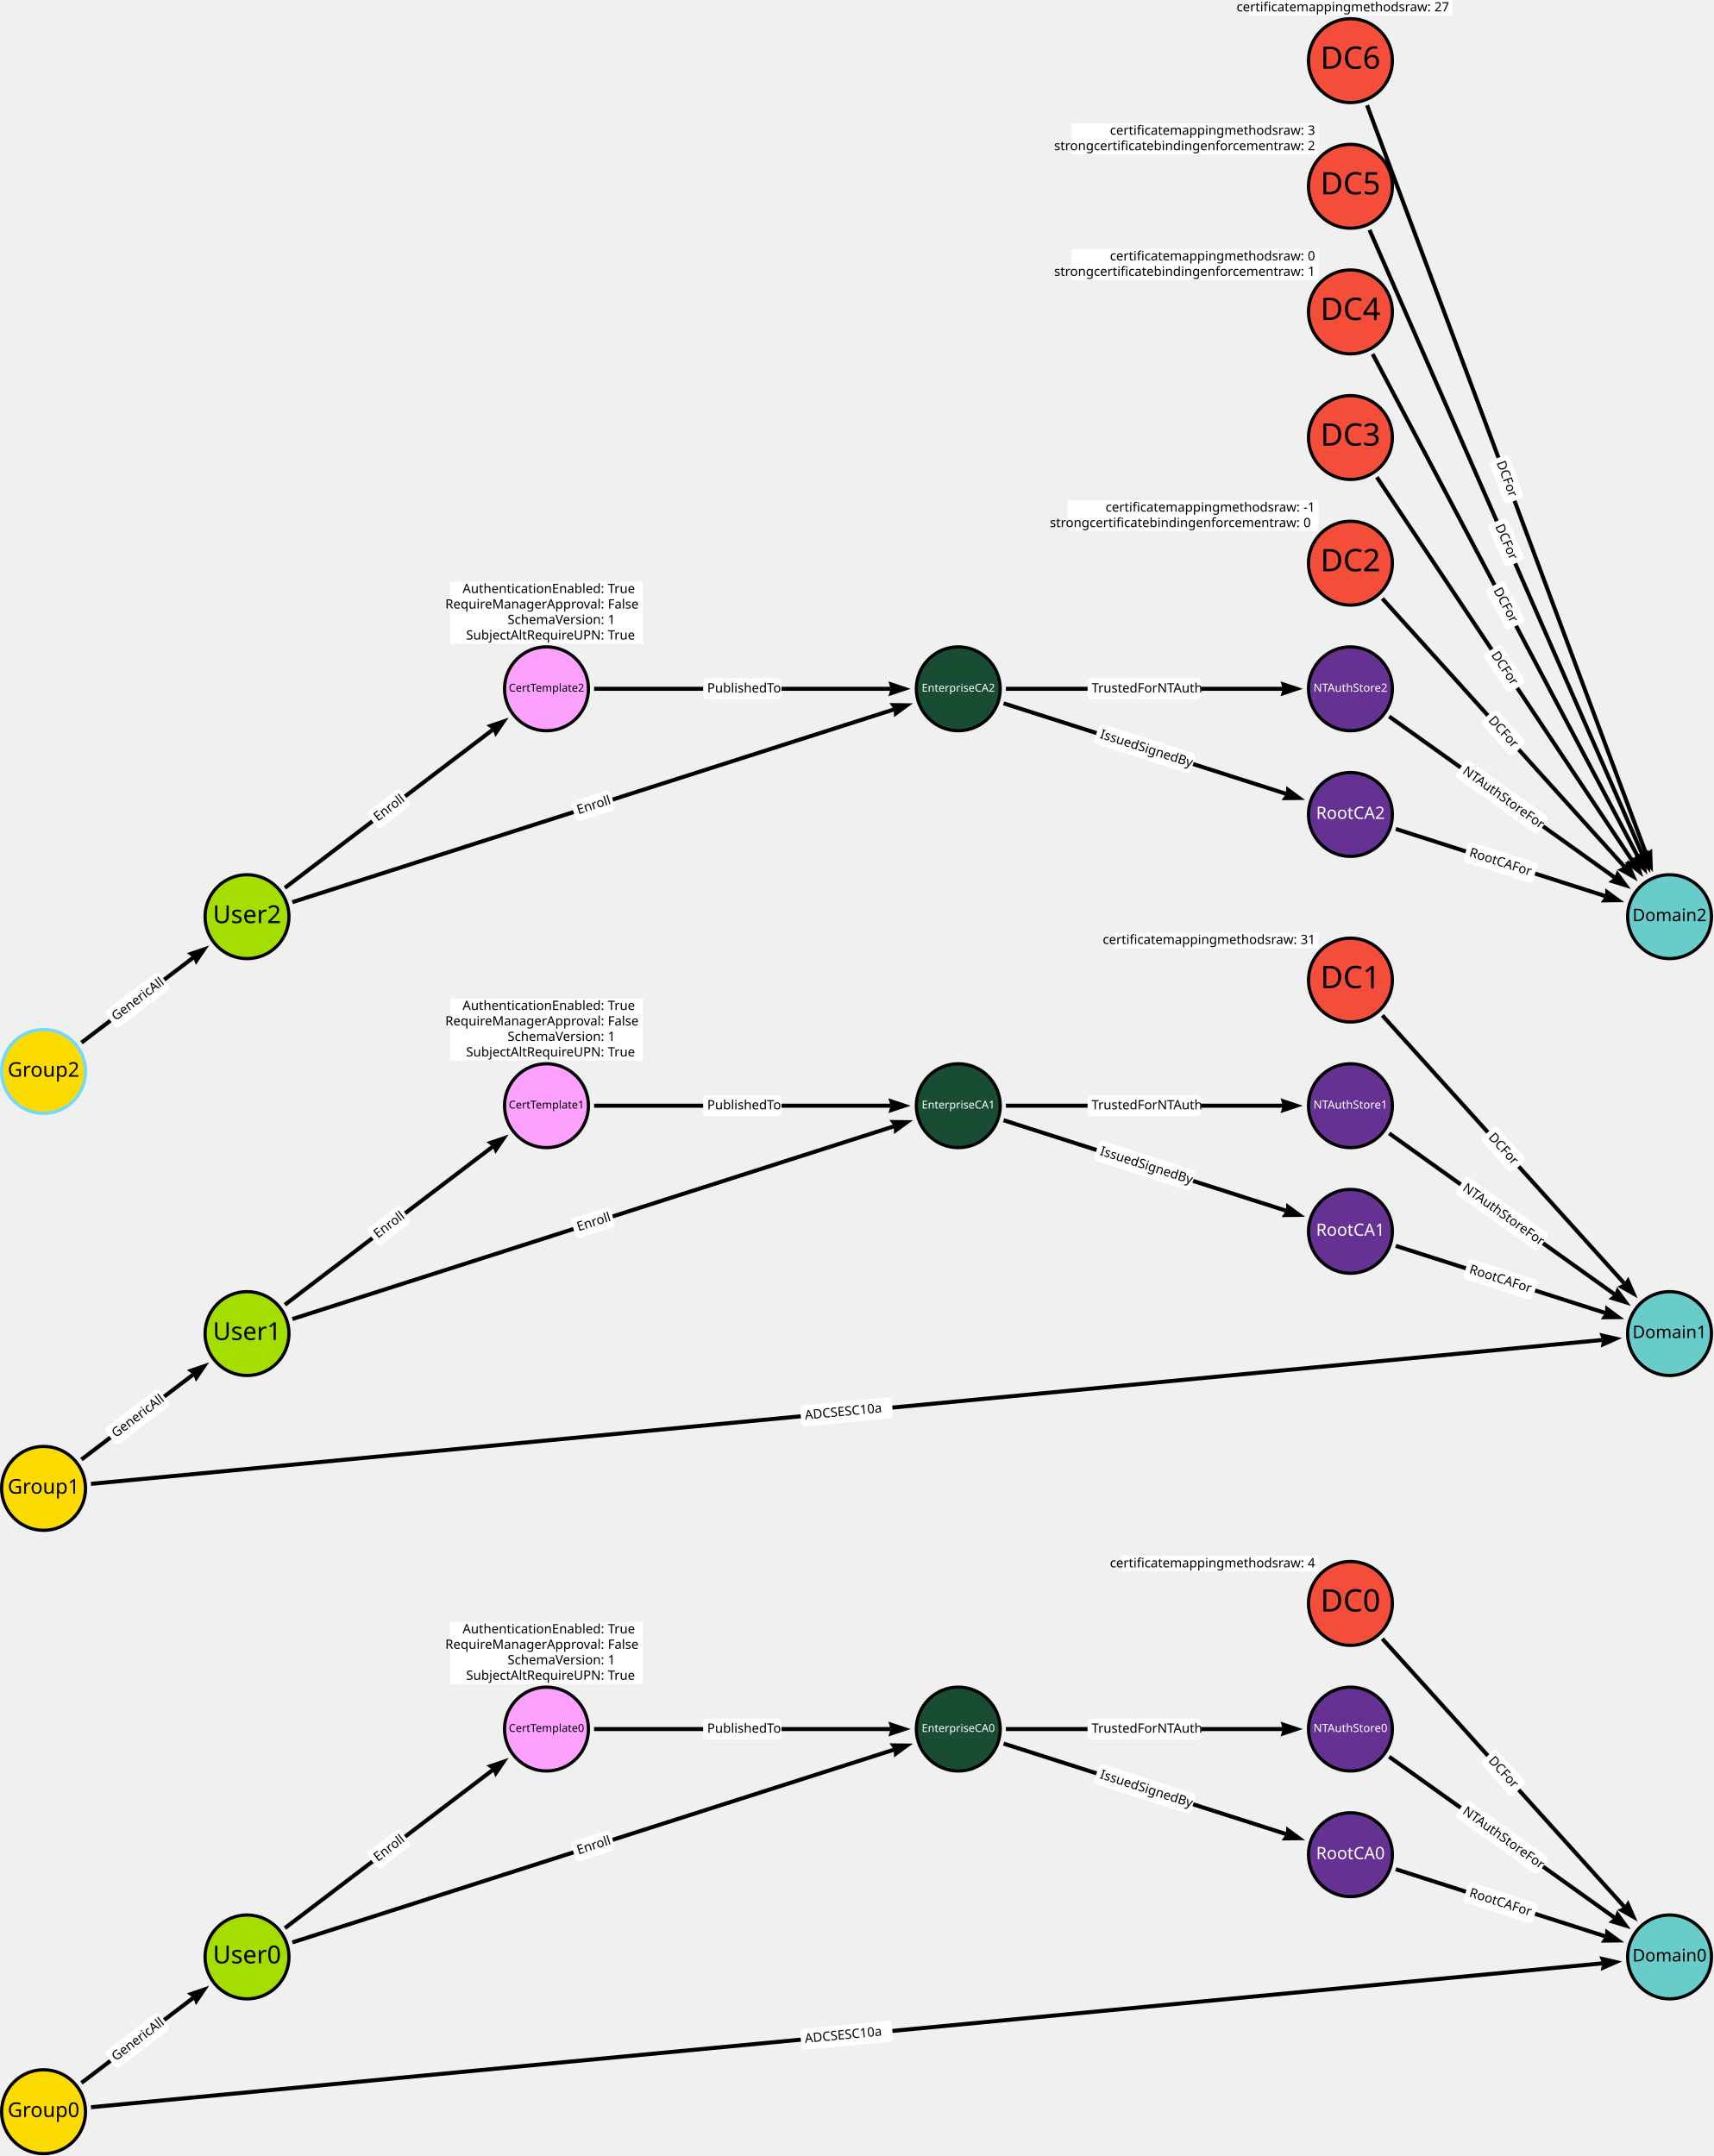
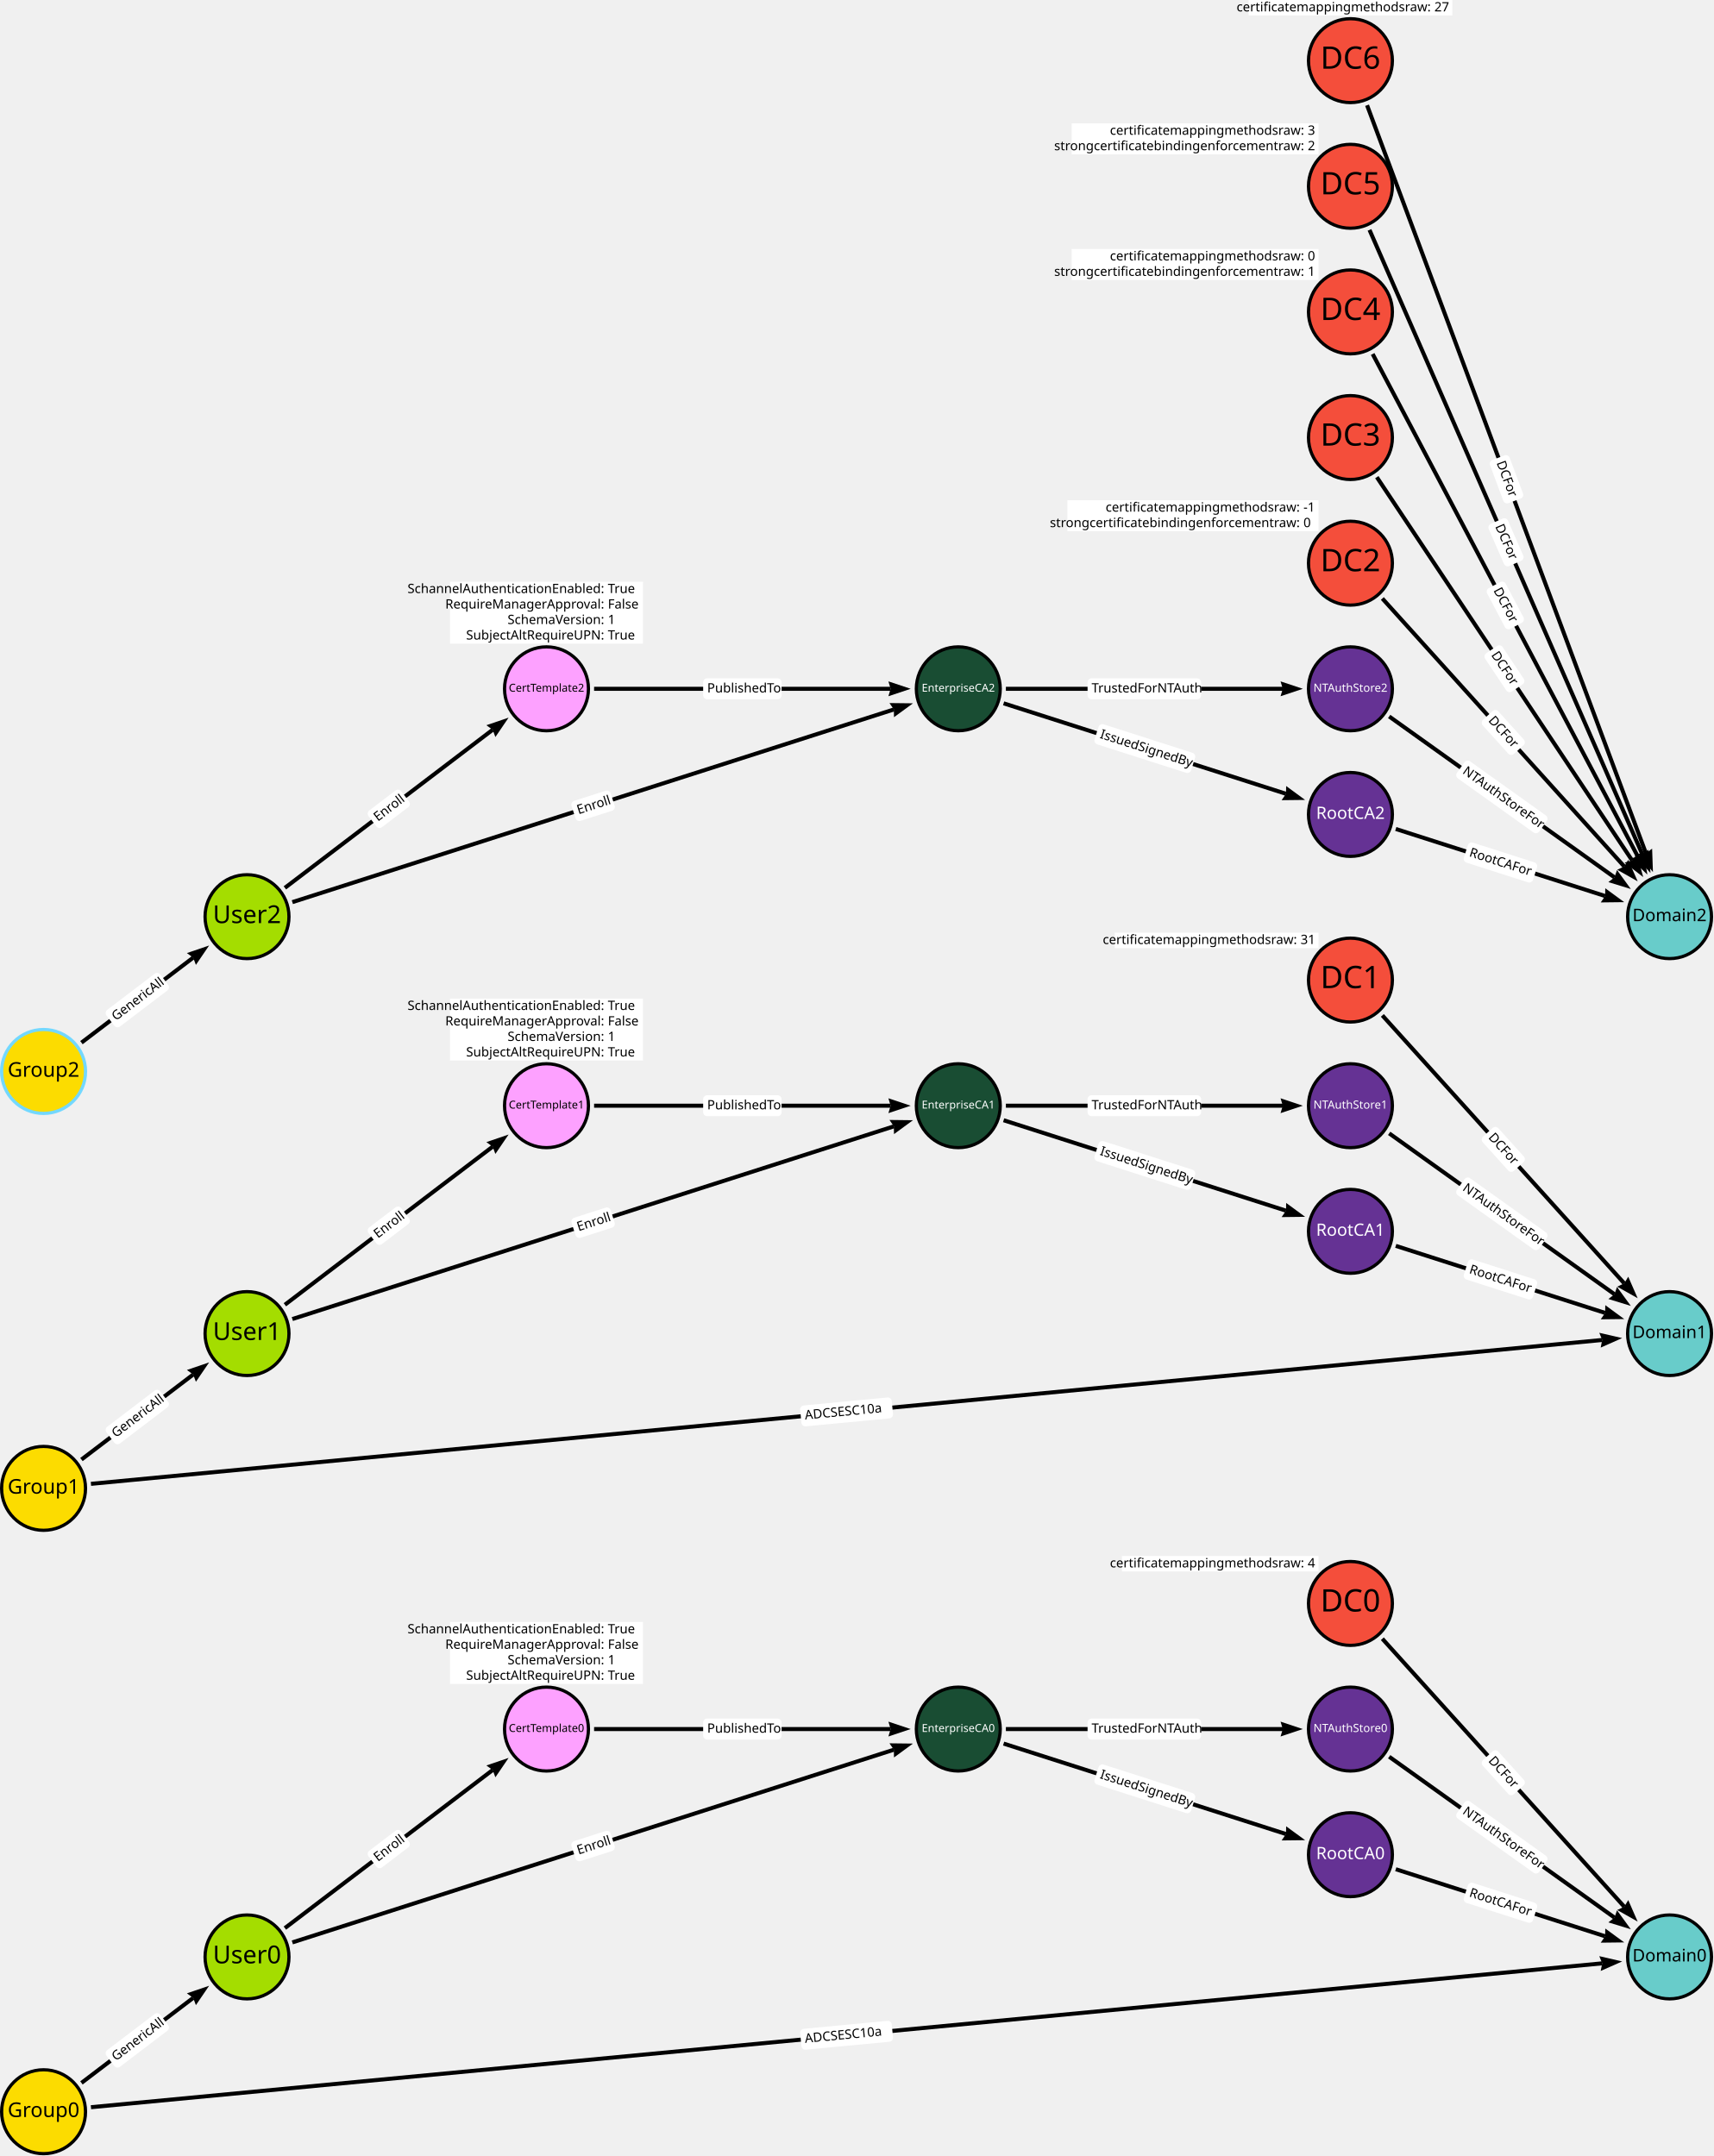
<svg xmlns="http://www.w3.org/2000/svg" width="2124" height="2673" viewBox="0 0 2124 2673">
  <defs>
    <style type="text/css" />
  </defs>
  <g transform="translate(1065.076 776.5147) scale(1)">
    <g class="relationship">
      <g transform="translate(608.7977 1522.927) rotate(17.76733)" stroke-width="5" stroke="#000000">
        <path d="M 59 0 L 331.5 0" />
        <polygon points="-24.862,0 -27.625,9.208 0,0 -27.625,-9.208" fill="#000000" transform="translate(356.362 0) rotate(0)" stroke="none" />
      </g>
      <g transform="translate(794.7349 1582.507) rotate(17.76733) translate(0 -13)">
        <g transform="translate(0 0)">
          <g transform="translate(-45.01172 0)" fill="#ffffff" stroke="#000000" stroke-width="0">
            <rect x="0" y="0" width="90.023" height="26" rx="5" ry="5" stroke="none" />
            <text xml:space="preserve" x="5" y="17.5" stroke="none" text-anchor="left" font-family="sans-serif" font-size="16" font-weight="normal" fill="#000000">RootCAFor</text>
          </g>
        </g>
      </g>
    </g>
    <g class="relationship">
      <g transform="translate(608.7977 1367.17) rotate(35.53466)" stroke-width="5" stroke="#000000">
        <path d="M 59 0 L 402.213 0" />
        <polygon points="-24.862,0 -27.625,9.208 0,0 -27.625,-9.208" fill="#000000" transform="translate(427.0754 0) rotate(0)" stroke="none" />
      </g>
      <g transform="translate(796.4571 1501.198) rotate(35.53466) translate(0 -13)">
        <g transform="translate(0 0)">
          <g transform="translate(-62.64844 0)" fill="#ffffff" stroke="#000000" stroke-width="0">
            <rect x="0" y="0" width="125.297" height="26" rx="5" ry="5" stroke="none" />
            <text xml:space="preserve" x="5" y="17.5" stroke="none" text-anchor="left" font-family="sans-serif" font-size="16" font-weight="normal" fill="#000000">NTAuthStoreFor</text>
          </g>
        </g>
      </g>
    </g>
    <g class="relationship">
      <g transform="translate(608.7977 1211.414) rotate(47.93228)" stroke-width="5" stroke="#000000">
        <path d="M 59 0 L 506.505 0" />
        <polygon points="-24.862,0 -27.625,9.208 0,0 -27.625,-9.208" fill="#000000" transform="translate(531.3667 0) rotate(0)" stroke="none" />
      </g>
      <g transform="translate(798.2442 1421.317) rotate(47.93228) translate(0 -13)">
        <g transform="translate(0 0)">
          <g transform="translate(-28.55469 0)" fill="#ffffff" stroke="#000000" stroke-width="0">
            <rect x="0" y="0" width="57.109" height="26" rx="5" ry="5" stroke="none" />
            <text xml:space="preserve" x="5" y="17.5" stroke="none" text-anchor="left" font-family="sans-serif" font-size="16" font-weight="normal" fill="#000000">DCFor</text>
          </g>
        </g>
      </g>
    </g>
    <g class="relationship">
      <g transform="translate(-387.6982 1367.17) rotate(0)" stroke-width="5" stroke="#000000">
        <path d="M 59 0 L 426.558 0" />
        <polygon points="-24.862,0 -27.625,9.208 0,0 -27.625,-9.208" fill="#000000" transform="translate(451.4206 0) rotate(0)" stroke="none" />
      </g>
      <g transform="translate(-144.919 1367.17) rotate(0) translate(0 -13)">
        <g transform="translate(0 0)">
          <g transform="translate(-48.58594 0)" fill="#ffffff" stroke="#000000" stroke-width="0">
            <rect x="0" y="0" width="97.172" height="26" rx="5" ry="5" stroke="none" />
            <text xml:space="preserve" x="5" y="17.5" stroke="none" text-anchor="left" font-family="sans-serif" font-size="16" font-weight="normal" fill="#000000">PublishedTo</text>
          </g>
        </g>
      </g>
    </g>
    <g class="relationship">
      <g transform="translate(122.7224 1367.17) rotate(17.76733)" stroke-width="5" stroke="#000000">
        <path d="M 59 0 L 426.558 0" />
        <polygon points="-24.862,0 -27.625,9.208 0,0 -27.625,-9.208" fill="#000000" transform="translate(451.4206 0) rotate(0)" stroke="none" />
      </g>
      <g transform="translate(353.9219 1441.255) rotate(17.76733) translate(0 -13)">
        <g transform="translate(0 0)">
          <g transform="translate(-62.81641 0)" fill="#ffffff" stroke="#000000" stroke-width="0">
            <rect x="0" y="0" width="125.633" height="26" rx="5" ry="5" stroke="none" />
            <text xml:space="preserve" x="5" y="17.5" stroke="none" text-anchor="left" font-family="sans-serif" font-size="16" font-weight="normal" fill="#000000">IssuedSignedBy</text>
          </g>
        </g>
      </g>
    </g>
    <g class="relationship">
      <g transform="translate(122.7224 1367.17) rotate(0)" stroke-width="5" stroke="#000000">
        <path d="M 59 0 L 402.213 0" />
        <polygon points="-24.862,0 -27.625,9.208 0,0 -27.625,-9.208" fill="#000000" transform="translate(427.0754 0) rotate(0)" stroke="none" />
      </g>
      <g transform="translate(353.329 1367.17) rotate(0) translate(0 -13)">
        <g transform="translate(0 0)">
          <g transform="translate(-70.35156 0)" fill="#ffffff" stroke="#000000" stroke-width="0">
            <rect x="0" y="0" width="140.703" height="26" rx="5" ry="5" stroke="none" />
            <text xml:space="preserve" x="5" y="17.5" stroke="none" text-anchor="left" font-family="sans-serif" font-size="16" font-weight="normal" fill="#000000">TrustedForNTAuth</text>
          </g>
        </g>
      </g>
    </g>
    <g class="relationship">
      <g transform="translate(-758.9037 1649.675) rotate(-17.76733)" stroke-width="5" stroke="#000000">
        <path d="M 59 0 L 841.92 0" />
        <polygon points="-24.862,0 -27.625,9.208 0,0 -27.625,-9.208" fill="#000000" transform="translate(866.7826 0) rotate(0)" stroke="none" />
      </g>
      <g transform="translate(-329.9288 1512.216) rotate(-17.76733) translate(0 -13)">
        <g transform="translate(0 0)">
          <g transform="translate(-25.45312 0)" fill="#ffffff" stroke="#000000" stroke-width="0">
            <rect x="0" y="0" width="50.906" height="26" rx="5" ry="5" stroke="none" />
            <text xml:space="preserve" x="5" y="17.5" stroke="none" text-anchor="left" font-family="sans-serif" font-size="16" font-weight="normal" fill="#000000">Enroll</text>
          </g>
        </g>
      </g>
    </g>
    <g class="relationship">
      <g transform="translate(-758.9037 1649.675) rotate(-37.27283)" stroke-width="5" stroke="#000000">
        <path d="M 59 0 L 382.617 0" />
        <polygon points="-24.862,0 -27.625,9.208 0,0 -27.625,-9.208" fill="#000000" transform="translate(407.4787 0) rotate(0)" stroke="none" />
      </g>
      <g transform="translate(-583.1931 1515.951) rotate(-37.27283) translate(0 -13)">
        <g transform="translate(0 0)">
          <g transform="translate(-25.45312 0)" fill="#ffffff" stroke="#000000" stroke-width="0">
            <rect x="0" y="0" width="50.906" height="26" rx="5" ry="5" stroke="none" />
            <text xml:space="preserve" x="5" y="17.5" stroke="none" text-anchor="left" font-family="sans-serif" font-size="16" font-weight="normal" fill="#000000">Enroll</text>
          </g>
        </g>
      </g>
    </g>
    <g class="relationship">
      <g transform="translate(608.7977 750.0905) rotate(17.76733)" stroke-width="5" stroke="#000000">
        <path d="M 59 0 L 331.5 0" />
        <polygon points="-24.862,0 -27.625,9.208 0,0 -27.625,-9.208" fill="#000000" transform="translate(356.362 0) rotate(0)" stroke="none" />
      </g>
      <g transform="translate(794.7349 809.6715) rotate(17.76733) translate(0 -13)">
        <g transform="translate(0 0)">
          <g transform="translate(-45.01172 0)" fill="#ffffff" stroke="#000000" stroke-width="0">
            <rect x="0" y="0" width="90.023" height="26" rx="5" ry="5" stroke="none" />
            <text xml:space="preserve" x="5" y="17.5" stroke="none" text-anchor="left" font-family="sans-serif" font-size="16" font-weight="normal" fill="#000000">RootCAFor</text>
          </g>
        </g>
      </g>
    </g>
    <g class="relationship">
      <g transform="translate(608.7977 594.3345) rotate(35.53466)" stroke-width="5" stroke="#000000">
        <path d="M 59 0 L 402.213 0" />
        <polygon points="-24.862,0 -27.625,9.208 0,0 -27.625,-9.208" fill="#000000" transform="translate(427.0754 0) rotate(0)" stroke="none" />
      </g>
      <g transform="translate(796.4571 728.3619) rotate(35.53466) translate(0 -13)">
        <g transform="translate(0 0)">
          <g transform="translate(-62.64844 0)" fill="#ffffff" stroke="#000000" stroke-width="0">
            <rect x="0" y="0" width="125.297" height="26" rx="5" ry="5" stroke="none" />
            <text xml:space="preserve" x="5" y="17.5" stroke="none" text-anchor="left" font-family="sans-serif" font-size="16" font-weight="normal" fill="#000000">NTAuthStoreFor</text>
          </g>
        </g>
      </g>
    </g>
    <g class="relationship">
      <g transform="translate(608.7977 438.5784) rotate(47.93228)" stroke-width="5" stroke="#000000">
        <path d="M 59 0 L 506.505 0" />
        <polygon points="-24.862,0 -27.625,9.208 0,0 -27.625,-9.208" fill="#000000" transform="translate(531.3667 0) rotate(0)" stroke="none" />
      </g>
      <g transform="translate(798.2442 648.4805) rotate(47.93228) translate(0 -13)">
        <g transform="translate(0 0)">
          <g transform="translate(-28.55469 0)" fill="#ffffff" stroke="#000000" stroke-width="0">
            <rect x="0" y="0" width="57.109" height="26" rx="5" ry="5" stroke="none" />
            <text xml:space="preserve" x="5" y="17.5" stroke="none" text-anchor="left" font-family="sans-serif" font-size="16" font-weight="normal" fill="#000000">DCFor</text>
          </g>
        </g>
      </g>
    </g>
    <g class="relationship">
      <g transform="translate(-387.6982 594.3345) rotate(0)" stroke-width="5" stroke="#000000">
        <path d="M 59 0 L 426.558 0" />
        <polygon points="-24.862,0 -27.625,9.208 0,0 -27.625,-9.208" fill="#000000" transform="translate(451.4206 0) rotate(0)" stroke="none" />
      </g>
      <g transform="translate(-144.919 594.3345) rotate(0) translate(0 -13)">
        <g transform="translate(0 0)">
          <g transform="translate(-48.58594 0)" fill="#ffffff" stroke="#000000" stroke-width="0">
            <rect x="0" y="0" width="97.172" height="26" rx="5" ry="5" stroke="none" />
            <text xml:space="preserve" x="5" y="17.5" stroke="none" text-anchor="left" font-family="sans-serif" font-size="16" font-weight="normal" fill="#000000">PublishedTo</text>
          </g>
        </g>
      </g>
    </g>
    <g class="relationship">
      <g transform="translate(122.7224 594.3345) rotate(17.76733)" stroke-width="5" stroke="#000000">
        <path d="M 59 0 L 426.558 0" />
        <polygon points="-24.862,0 -27.625,9.208 0,0 -27.625,-9.208" fill="#000000" transform="translate(451.4206 0) rotate(0)" stroke="none" />
      </g>
      <g transform="translate(353.9219 668.4191) rotate(17.76733) translate(0 -13)">
        <g transform="translate(0 0)">
          <g transform="translate(-62.81641 0)" fill="#ffffff" stroke="#000000" stroke-width="0">
            <rect x="0" y="0" width="125.633" height="26" rx="5" ry="5" stroke="none" />
            <text xml:space="preserve" x="5" y="17.5" stroke="none" text-anchor="left" font-family="sans-serif" font-size="16" font-weight="normal" fill="#000000">IssuedSignedBy</text>
          </g>
        </g>
      </g>
    </g>
    <g class="relationship">
      <g transform="translate(122.7224 594.3345) rotate(0)" stroke-width="5" stroke="#000000">
        <path d="M 59 0 L 402.213 0" />
        <polygon points="-24.862,0 -27.625,9.208 0,0 -27.625,-9.208" fill="#000000" transform="translate(427.0754 0) rotate(0)" stroke="none" />
      </g>
      <g transform="translate(353.329 594.3345) rotate(0) translate(0 -13)">
        <g transform="translate(0 0)">
          <g transform="translate(-70.35156 0)" fill="#ffffff" stroke="#000000" stroke-width="0">
            <rect x="0" y="0" width="140.703" height="26" rx="5" ry="5" stroke="none" />
            <text xml:space="preserve" x="5" y="17.5" stroke="none" text-anchor="left" font-family="sans-serif" font-size="16" font-weight="normal" fill="#000000">TrustedForNTAuth</text>
          </g>
        </g>
      </g>
    </g>
    <g class="relationship">
      <g transform="translate(-758.9037 876.8392) rotate(-17.76733)" stroke-width="5" stroke="#000000">
        <path d="M 59 0 L 841.92 0" />
        <polygon points="-24.862,0 -27.625,9.208 0,0 -27.625,-9.208" fill="#000000" transform="translate(866.7826 0) rotate(0)" stroke="none" />
      </g>
      <g transform="translate(-329.9288 739.3802) rotate(-17.76733) translate(0 -13)">
        <g transform="translate(0 0)">
          <g transform="translate(-25.45312 0)" fill="#ffffff" stroke="#000000" stroke-width="0">
            <rect x="0" y="0" width="50.906" height="26" rx="5" ry="5" stroke="none" />
            <text xml:space="preserve" x="5" y="17.5" stroke="none" text-anchor="left" font-family="sans-serif" font-size="16" font-weight="normal" fill="#000000">Enroll</text>
          </g>
        </g>
      </g>
    </g>
    <g class="relationship">
      <g transform="translate(-758.9037 876.8392) rotate(-37.27283)" stroke-width="5" stroke="#000000">
        <path d="M 59 0 L 382.617 0" />
        <polygon points="-24.862,0 -27.625,9.208 0,0 -27.625,-9.208" fill="#000000" transform="translate(407.4787 0) rotate(0)" stroke="none" />
      </g>
      <g transform="translate(-583.1931 743.1152) rotate(-37.27283) translate(0 -13)">
        <g transform="translate(0 0)">
          <g transform="translate(-25.45312 0)" fill="#ffffff" stroke="#000000" stroke-width="0">
            <rect x="0" y="0" width="50.906" height="26" rx="5" ry="5" stroke="none" />
            <text xml:space="preserve" x="5" y="17.5" stroke="none" text-anchor="left" font-family="sans-serif" font-size="16" font-weight="normal" fill="#000000">Enroll</text>
          </g>
        </g>
      </g>
    </g>
    <g class="relationship">
      <g transform="translate(608.7977 233.2215) rotate(17.76733)" stroke-width="5" stroke="#000000">
        <path d="M 59 0 L 331.5 0" />
        <polygon points="-24.862,0 -27.625,9.208 0,0 -27.625,-9.208" fill="#000000" transform="translate(356.362 0) rotate(0)" stroke="none" />
      </g>
      <g transform="translate(794.7349 292.8025) rotate(17.76733) translate(0 -13)">
        <g transform="translate(0 0)">
          <g transform="translate(-45.01172 0)" fill="#ffffff" stroke="#000000" stroke-width="0">
            <rect x="0" y="0" width="90.023" height="26" rx="5" ry="5" stroke="none" />
            <text xml:space="preserve" x="5" y="17.5" stroke="none" text-anchor="left" font-family="sans-serif" font-size="16" font-weight="normal" fill="#000000">RootCAFor</text>
          </g>
        </g>
      </g>
    </g>
    <g class="relationship">
      <g transform="translate(608.7977 77.46551) rotate(35.53466)" stroke-width="5" stroke="#000000">
        <path d="M 59 0 L 402.213 0" />
        <polygon points="-24.862,0 -27.625,9.208 0,0 -27.625,-9.208" fill="#000000" transform="translate(427.0754 0) rotate(0)" stroke="none" />
      </g>
      <g transform="translate(796.4571 211.493) rotate(35.53466) translate(0 -13)">
        <g transform="translate(0 0)">
          <g transform="translate(-62.64844 0)" fill="#ffffff" stroke="#000000" stroke-width="0">
            <rect x="0" y="0" width="125.297" height="26" rx="5" ry="5" stroke="none" />
            <text xml:space="preserve" x="5" y="17.5" stroke="none" text-anchor="left" font-family="sans-serif" font-size="16" font-weight="normal" fill="#000000">NTAuthStoreFor</text>
          </g>
        </g>
      </g>
    </g>
    <g class="relationship">
      <g transform="translate(-387.6982 77.46551) rotate(3.190396195706356e-15)" stroke-width="5" stroke="#000000">
        <path d="M 59 0 L 426.558 0" />
        <polygon points="-24.862,0 -27.625,9.208 0,0 -27.625,-9.208" fill="#000000" transform="translate(451.4206 0) rotate(0)" stroke="none" />
      </g>
      <g transform="translate(-144.919 77.46551) rotate(3.190396195706356e-15) translate(0 -13)">
        <g transform="translate(0 0)">
          <g transform="translate(-48.58594 0)" fill="#ffffff" stroke="#000000" stroke-width="0">
            <rect x="0" y="0" width="97.172" height="26" rx="5" ry="5" stroke="none" />
            <text xml:space="preserve" x="5" y="17.5" stroke="none" text-anchor="left" font-family="sans-serif" font-size="16" font-weight="normal" fill="#000000">PublishedTo</text>
          </g>
        </g>
      </g>
    </g>
    <g class="relationship">
      <g transform="translate(122.7224 77.46551) rotate(17.76733)" stroke-width="5" stroke="#000000">
        <path d="M 59 0 L 426.558 0" />
        <polygon points="-24.862,0 -27.625,9.208 0,0 -27.625,-9.208" fill="#000000" transform="translate(451.4206 0) rotate(0)" stroke="none" />
      </g>
      <g transform="translate(353.9219 151.5502) rotate(17.76733) translate(0 -13)">
        <g transform="translate(0 0)">
          <g transform="translate(-62.81641 0)" fill="#ffffff" stroke="#000000" stroke-width="0">
            <rect x="0" y="0" width="125.633" height="26" rx="5" ry="5" stroke="none" />
            <text xml:space="preserve" x="5" y="17.5" stroke="none" text-anchor="left" font-family="sans-serif" font-size="16" font-weight="normal" fill="#000000">IssuedSignedBy</text>
          </g>
        </g>
      </g>
    </g>
    <g class="relationship">
      <g transform="translate(122.7224 77.46551) rotate(-3.350188271634248e-15)" stroke-width="5" stroke="#000000">
        <path d="M 59 0 L 402.213 0" />
        <polygon points="-24.862,0 -27.625,9.208 0,0 -27.625,-9.208" fill="#000000" transform="translate(427.0754 0) rotate(0)" stroke="none" />
      </g>
      <g transform="translate(353.329 77.46551) rotate(-3.350188271634248e-15) translate(0 -13)">
        <g transform="translate(0 0)">
          <g transform="translate(-70.35156 0)" fill="#ffffff" stroke="#000000" stroke-width="0">
            <rect x="0" y="0" width="140.703" height="26" rx="5" ry="5" stroke="none" />
            <text xml:space="preserve" x="5" y="17.5" stroke="none" text-anchor="left" font-family="sans-serif" font-size="16" font-weight="normal" fill="#000000">TrustedForNTAuth</text>
          </g>
        </g>
      </g>
    </g>
    <g class="relationship">
      <g transform="translate(-758.9037 359.9702) rotate(-17.76733)" stroke-width="5" stroke="#000000">
        <path d="M 59 0 L 841.92 0" />
        <polygon points="-24.862,0 -27.625,9.208 0,0 -27.625,-9.208" fill="#000000" transform="translate(866.7826 0) rotate(0)" stroke="none" />
      </g>
      <g transform="translate(-329.9288 222.5112) rotate(-17.76733) translate(0 -13)">
        <g transform="translate(0 0)">
          <g transform="translate(-25.45312 0)" fill="#ffffff" stroke="#000000" stroke-width="0">
            <rect x="0" y="0" width="50.906" height="26" rx="5" ry="5" stroke="none" />
            <text xml:space="preserve" x="5" y="17.5" stroke="none" text-anchor="left" font-family="sans-serif" font-size="16" font-weight="normal" fill="#000000">Enroll</text>
          </g>
        </g>
      </g>
    </g>
    <g class="relationship">
      <g transform="translate(-758.9037 359.9702) rotate(-37.27283)" stroke-width="5" stroke="#000000">
        <path d="M 59 0 L 382.617 0" />
        <polygon points="-24.862,0 -27.625,9.208 0,0 -27.625,-9.208" fill="#000000" transform="translate(407.4787 0) rotate(0)" stroke="none" />
      </g>
      <g transform="translate(-583.1931 226.2463) rotate(-37.27283) translate(0 -13)">
        <g transform="translate(0 0)">
          <g transform="translate(-25.45312 0)" fill="#ffffff" stroke="#000000" stroke-width="0">
            <rect x="0" y="0" width="50.906" height="26" rx="5" ry="5" stroke="none" />
            <text xml:space="preserve" x="5" y="17.5" stroke="none" text-anchor="left" font-family="sans-serif" font-size="16" font-weight="normal" fill="#000000">Enroll</text>
          </g>
        </g>
      </g>
    </g>
    <g class="relationship">
      <g transform="translate(-1011.076 1841.59) rotate(-37.27283)" stroke-width="5" stroke="#000000">
        <path d="M 59 0 L 233.032 0" />
        <polygon points="-24.862,0 -27.625,9.208 0,0 -27.625,-9.208" fill="#000000" transform="translate(257.8941 0) rotate(0)" stroke="none" />
      </g>
      <g transform="translate(-894.8818 1753.161) rotate(-37.27283) translate(0 -13)">
        <g transform="translate(0 0)">
          <g transform="translate(-41.90234 0)" fill="#ffffff" stroke="#000000" stroke-width="0">
            <rect x="0" y="0" width="83.805" height="26" rx="5" ry="5" stroke="none" />
            <text xml:space="preserve" x="5" y="17.5" stroke="none" text-anchor="left" font-family="sans-serif" font-size="16" font-weight="normal" fill="#000000">GenericAll</text>
          </g>
        </g>
      </g>
    </g>
    <g class="relationship">
      <g transform="translate(-1011.076 1841.59) rotate(-5.439472)" stroke-width="5" stroke="#000000">
        <path d="M 59 0 L 1940.679 0" />
        <polygon points="-24.862,0 -27.625,9.208 0,0 -27.625,-9.208" fill="#000000" transform="translate(1965.541 0) rotate(0)" stroke="none" />
      </g>
      <g transform="translate(-15.73867 1746.811) rotate(-5.439472) translate(0 -13)">
        <g transform="translate(0 0)">
          <g transform="translate(-57.02344 0)" fill="#ffffff" stroke="#000000" stroke-width="0">
            <rect x="0" y="0" width="114.047" height="26" rx="5" ry="5" stroke="none" />
            <text xml:space="preserve" x="5" y="17.5" stroke="none" text-anchor="left" font-family="sans-serif" font-size="16" font-weight="normal" fill="#000000">ADCSESC10a</text>
          </g>
        </g>
      </g>
    </g>
    <g class="relationship">
      <g transform="translate(-1011.076 1068.754) rotate(-5.439472)" stroke-width="5" stroke="#000000">
        <path d="M 59 0 L 1940.679 0" />
        <polygon points="-24.862,0 -27.625,9.208 0,0 -27.625,-9.208" fill="#000000" transform="translate(1965.541 0) rotate(0)" stroke="none" />
      </g>
      <g transform="translate(-15.73867 973.9749) rotate(-5.439472) translate(0 -13)">
        <g transform="translate(0 0)">
          <g transform="translate(-57.02344 0)" fill="#ffffff" stroke="#000000" stroke-width="0">
            <rect x="0" y="0" width="114.047" height="26" rx="5" ry="5" stroke="none" />
            <text xml:space="preserve" x="5" y="17.5" stroke="none" text-anchor="left" font-family="sans-serif" font-size="16" font-weight="normal" fill="#000000">ADCSESC10a</text>
          </g>
        </g>
      </g>
    </g>
    <g class="relationship">
      <g transform="translate(-1011.076 1068.754) rotate(-37.27283)" stroke-width="5" stroke="#000000">
        <path d="M 59 0 L 233.032 0" />
        <polygon points="-24.862,0 -27.625,9.208 0,0 -27.625,-9.208" fill="#000000" transform="translate(257.8941 0) rotate(0)" stroke="none" />
      </g>
      <g transform="translate(-894.8818 980.3249) rotate(-37.27283) translate(0 -13)">
        <g transform="translate(0 0)">
          <g transform="translate(-41.90234 0)" fill="#ffffff" stroke="#000000" stroke-width="0">
            <rect x="0" y="0" width="83.805" height="26" rx="5" ry="5" stroke="none" />
            <text xml:space="preserve" x="5" y="17.5" stroke="none" text-anchor="left" font-family="sans-serif" font-size="16" font-weight="normal" fill="#000000">GenericAll</text>
          </g>
        </g>
      </g>
    </g>
    <g class="relationship">
      <g transform="translate(-1011.076 551.8848) rotate(-37.27283)" stroke-width="5" stroke="#000000">
        <path d="M 59 0 L 233.032 0" />
        <polygon points="-24.862,0 -27.625,9.208 0,0 -27.625,-9.208" fill="#000000" transform="translate(257.8941 0) rotate(0)" stroke="none" />
      </g>
      <g transform="translate(-894.8818 463.4559) rotate(-37.27283) translate(0 -13)">
        <g transform="translate(0 0)">
          <g transform="translate(-41.90234 0)" fill="#ffffff" stroke="#000000" stroke-width="0">
            <rect x="0" y="0" width="83.805" height="26" rx="5" ry="5" stroke="none" />
            <text xml:space="preserve" x="5" y="17.5" stroke="none" text-anchor="left" font-family="sans-serif" font-size="16" font-weight="normal" fill="#000000">GenericAll</text>
          </g>
        </g>
      </g>
    </g>
    <g class="relationship">
      <g transform="translate(608.7977 -78.29053) rotate(47.93228)" stroke-width="5" stroke="#000000">
        <path d="M 59 0 L 506.505 0" />
        <polygon points="-24.862,0 -27.625,9.208 0,0 -27.625,-9.208" fill="#000000" transform="translate(531.3667 0) rotate(0)" stroke="none" />
      </g>
      <g transform="translate(798.2442 131.6116) rotate(47.93228) translate(0 -13)">
        <g transform="translate(0 0)">
          <g transform="translate(-28.55469 0)" fill="#ffffff" stroke="#000000" stroke-width="0">
            <rect x="0" y="0" width="57.109" height="26" rx="5" ry="5" stroke="none" />
            <text xml:space="preserve" x="5" y="17.5" stroke="none" text-anchor="left" font-family="sans-serif" font-size="16" font-weight="normal" fill="#000000">DCFor</text>
          </g>
        </g>
      </g>
    </g>
    <g class="relationship">
      <g transform="translate(608.7977 -234.0466) rotate(56.34069)" stroke-width="5" stroke="#000000">
        <path d="M 59 0 L 629.802 0" />
        <polygon points="-24.862,0 -27.625,9.208 0,0 -27.625,-9.208" fill="#000000" transform="translate(654.664 0) rotate(0)" stroke="none" />
      </g>
      <g transform="translate(799.6831 52.61484) rotate(56.34069) translate(0 -13)">
        <g transform="translate(0 0)">
          <g transform="translate(-28.55469 0)" fill="#ffffff" stroke="#000000" stroke-width="0">
            <rect x="0" y="0" width="57.109" height="26" rx="5" ry="5" stroke="none" />
            <text xml:space="preserve" x="5" y="17.5" stroke="none" text-anchor="left" font-family="sans-serif" font-size="16" font-weight="normal" fill="#000000">DCFor</text>
          </g>
        </g>
      </g>
    </g>
    <g class="relationship">
      <g transform="translate(608.7977 -389.8026) rotate(62.18563)" stroke-width="5" stroke="#000000">
        <path d="M 59 0 L 763.852 0" />
        <polygon points="-24.862,0 -27.625,9.208 0,0 -27.625,-9.208" fill="#000000" transform="translate(788.7144 0) rotate(0)" stroke="none" />
      </g>
      <g transform="translate(800.7726 -25.91103) rotate(62.18563) translate(0 -13)">
        <g transform="translate(0 0)">
          <g transform="translate(-28.55469 0)" fill="#ffffff" stroke="#000000" stroke-width="0">
            <rect x="0" y="0" width="57.109" height="26" rx="5" ry="5" stroke="none" />
            <text xml:space="preserve" x="5" y="17.5" stroke="none" text-anchor="left" font-family="sans-serif" font-size="16" font-weight="normal" fill="#000000">DCFor</text>
          </g>
        </g>
      </g>
    </g>
    <g class="relationship">
      <g transform="translate(608.7977 -545.5586) rotate(66.40346)" stroke-width="5" stroke="#000000">
        <path d="M 59 0 L 904.289 0" />
        <polygon points="-24.862,0 -27.625,9.208 0,0 -27.625,-9.208" fill="#000000" transform="translate(929.1512 0) rotate(0)" stroke="none" />
      </g>
      <g transform="translate(801.597 -104.1859) rotate(66.40346) translate(0 -13)">
        <g transform="translate(0 0)">
          <g transform="translate(-28.55469 0)" fill="#ffffff" stroke="#000000" stroke-width="0">
            <rect x="0" y="0" width="57.109" height="26" rx="5" ry="5" stroke="none" />
            <text xml:space="preserve" x="5" y="17.5" stroke="none" text-anchor="left" font-family="sans-serif" font-size="16" font-weight="normal" fill="#000000">DCFor</text>
          </g>
        </g>
      </g>
    </g>
    <g class="relationship">
      <g transform="translate(608.7977 -701.3147) rotate(69.55911)" stroke-width="5" stroke="#000000">
        <path d="M 59 0 L 1048.739 0" />
        <polygon points="-24.862,0 -27.625,9.208 0,0 -27.625,-9.208" fill="#000000" transform="translate(1073.601 0) rotate(0)" stroke="none" />
      </g>
      <g transform="translate(802.2317 -182.3206) rotate(69.55911) translate(0 -13)">
        <g transform="translate(0 0)">
          <g transform="translate(-28.55469 0)" fill="#ffffff" stroke="#000000" stroke-width="0">
            <rect x="0" y="0" width="57.109" height="26" rx="5" ry="5" stroke="none" />
            <text xml:space="preserve" x="5" y="17.5" stroke="none" text-anchor="left" font-family="sans-serif" font-size="16" font-weight="normal" fill="#000000">DCFor</text>
          </g>
        </g>
      </g>
    </g>
    <g class="node">
      <g fill="#68ccca" stroke="#000000" stroke-width="4">
        <circle cx="1004.348" cy="1649.675" r="52" />
      </g>
      <g transform="translate(1004.348 1649.675)">
        <g transform="scale(0.4296881) translate(0 0)">
          <g transform="translate(0 0)">
            <g font-family="sans-serif" font-size="50" font-weight="normal" fill="#000000" text-anchor="middle">
              <text xml:space="preserve" x="0" y="13" stroke="none">Domain0</text>
            </g>
          </g>
        </g>
      </g>
    </g>
    <g class="node">
      <g fill="#653294" stroke="#000000" stroke-width="4">
        <circle cx="608.798" cy="1367.17" r="52" />
      </g>
      <g transform="translate(608.7977 1367.17)">
        <g transform="scale(0.2812507) translate(0 0)">
          <g transform="translate(0 0)">
            <g font-family="sans-serif" font-size="50" font-weight="normal" fill="#ffffff" text-anchor="middle">
              <text xml:space="preserve" x="0" y="13" stroke="none">NTAuthStore0</text>
            </g>
          </g>
        </g>
      </g>
    </g>
    <g class="node">
      <g fill="#653294" stroke="#000000" stroke-width="4">
        <circle cx="608.798" cy="1522.927" r="52" />
      </g>
      <g transform="translate(608.7977 1522.927)">
        <g transform="scale(0.4218756) translate(0 0)">
          <g transform="translate(0 0)">
            <g font-family="sans-serif" font-size="50" font-weight="normal" fill="#ffffff" text-anchor="middle">
              <text xml:space="preserve" x="0" y="13" stroke="none">RootCA0</text>
            </g>
          </g>
        </g>
      </g>
    </g>
    <g class="node">
      <g fill="#fda1ff" stroke="#000000" stroke-width="4">
        <circle cx="-387.698" cy="1367.17" r="52" />
      </g>
      <g transform="translate(-387.6982 1367.17)">
        <g transform="scale(0.2714851) translate(0 0)">
          <g transform="translate(0 0)">
            <g font-family="sans-serif" font-size="50" font-weight="normal" fill="#000000" text-anchor="middle">
              <text xml:space="preserve" x="0" y="13" stroke="none">CertTemplate0</text>
            </g>
          </g>
        </g>
        <g transform="translate(3.429011037612589e-15 -132.8)">
          <g transform="translate(0 0)">
            <g transform="translate(-119.6172 0)" fill="white">
              <rect x="0" y="0" width="239.234" height="76.8" rx="0" ry="0" stroke="none" />
              <g font-family="sans-serif" font-size="16" font-weight="normal" fill="#000000" text-anchor="end">
-                 <text xml:space="preserve" x="191.219" y="14.1" stroke="none">AuthenticationEnabled:</text>
+                 <text xml:space="preserve" x="191.219" y="14.1" stroke="none">SchannelAuthenticationEnabled:</text>
                <text xml:space="preserve" x="195.664" y="14.1" stroke="none" text-anchor="start">True</text>
                <text xml:space="preserve" x="191.219" y="33.3" stroke="none" text-anchor="end">RequireManagerApproval:</text>
                <text xml:space="preserve" x="195.664" y="33.3" stroke="none" text-anchor="start">False</text>
                <text xml:space="preserve" x="191.219" y="52.5" stroke="none" text-anchor="end">SchemaVersion:</text>
                <text xml:space="preserve" x="195.664" y="52.5" stroke="none" text-anchor="start">1</text>
                <text xml:space="preserve" x="191.219" y="71.7" stroke="none" text-anchor="end">SubjectAltRequireUPN:</text>
                <text xml:space="preserve" x="195.664" y="71.7" stroke="none" text-anchor="start">True</text>
              </g>
            </g>
          </g>
        </g>
      </g>
    </g>
    <g class="node">
      <g fill="#f44e3b" stroke="#000000" stroke-width="4">
        <circle cx="608.798" cy="1211.414" r="52" />
      </g>
      <g transform="translate(608.7977 1211.414)">
        <g transform="scale(0.7695315) translate(0 0)">
          <g transform="translate(0 0)">
            <g font-family="sans-serif" font-size="50" font-weight="normal" fill="#000000" text-anchor="middle">
              <text xml:space="preserve" x="0" y="13" stroke="none">DC0</text>
            </g>
          </g>
        </g>
        <g transform="translate(-39.59798 -58.79798)">
          <g transform="translate(0 0)">
            <g transform="translate(-243.6719 0)" fill="white">
              <rect x="0" y="0" width="243.672" height="19.2" rx="0" ry="0" stroke="none" />
              <g font-family="sans-serif" font-size="16" font-weight="normal" fill="#000000" text-anchor="end">
                <text xml:space="preserve" x="225.883" y="14.1" stroke="none">certificatemappingmethodsraw:</text>
                <text xml:space="preserve" x="230.328" y="14.1" stroke="none" text-anchor="start">4</text>
              </g>
            </g>
          </g>
        </g>
      </g>
    </g>
    <g class="node">
      <g fill="#194d33" stroke="#000000" stroke-width="4">
        <circle cx="122.722" cy="1367.17" r="52" />
      </g>
      <g transform="translate(122.7224 1367.17)">
        <g transform="scale(0.2714851) translate(0 0)">
          <g transform="translate(0 0)">
            <g font-family="sans-serif" font-size="50" font-weight="normal" fill="#ffffff" text-anchor="middle">
              <text xml:space="preserve" x="0" y="13" stroke="none">EnterpriseCA0</text>
            </g>
          </g>
        </g>
      </g>
    </g>
    <g class="node">
      <g fill="#a4dd00" stroke="#000000" stroke-width="4">
        <circle cx="-758.904" cy="1649.675" r="52" />
      </g>
      <g transform="translate(-758.9037 1649.675)">
        <g transform="scale(0.6132816) translate(0 0)">
          <g transform="translate(0 0)">
            <g font-family="sans-serif" font-size="50" font-weight="normal" fill="#000000" text-anchor="middle">
              <text xml:space="preserve" x="0" y="13" stroke="none">User0</text>
            </g>
          </g>
        </g>
      </g>
    </g>
    <g class="node">
      <g fill="#68ccca" stroke="#000000" stroke-width="4">
        <circle cx="1004.348" cy="876.839" r="52" />
      </g>
      <g transform="translate(1004.348 876.8392)">
        <g transform="scale(0.4296881) translate(0 0)">
          <g transform="translate(0 0)">
            <g font-family="sans-serif" font-size="50" font-weight="normal" fill="#000000" text-anchor="middle">
              <text xml:space="preserve" x="0" y="13" stroke="none">Domain1</text>
            </g>
          </g>
        </g>
      </g>
    </g>
    <g class="node">
      <g fill="#653294" stroke="#000000" stroke-width="4">
        <circle cx="608.798" cy="594.334" r="52" />
      </g>
      <g transform="translate(608.7977 594.3345)">
        <g transform="scale(0.2812507) translate(0 0)">
          <g transform="translate(0 0)">
            <g font-family="sans-serif" font-size="50" font-weight="normal" fill="#ffffff" text-anchor="middle">
              <text xml:space="preserve" x="0" y="13" stroke="none">NTAuthStore1</text>
            </g>
          </g>
        </g>
      </g>
    </g>
    <g class="node">
      <g fill="#653294" stroke="#000000" stroke-width="4">
        <circle cx="608.798" cy="750.09" r="52" />
      </g>
      <g transform="translate(608.7977 750.0905)">
        <g transform="scale(0.4218756) translate(0 0)">
          <g transform="translate(0 0)">
            <g font-family="sans-serif" font-size="50" font-weight="normal" fill="#ffffff" text-anchor="middle">
              <text xml:space="preserve" x="0" y="13" stroke="none">RootCA1</text>
            </g>
          </g>
        </g>
      </g>
    </g>
    <g class="node">
      <g fill="#fda1ff" stroke="#000000" stroke-width="4">
        <circle cx="-387.698" cy="594.334" r="52" />
      </g>
      <g transform="translate(-387.6982 594.3345)">
        <g transform="scale(0.2714851) translate(0 0)">
          <g transform="translate(0 0)">
            <g font-family="sans-serif" font-size="50" font-weight="normal" fill="#000000" text-anchor="middle">
              <text xml:space="preserve" x="0" y="13" stroke="none">CertTemplate1</text>
            </g>
          </g>
        </g>
        <g transform="translate(3.429011037612589e-15 -132.8)">
          <g transform="translate(0 0)">
            <g transform="translate(-119.6172 0)" fill="white">
              <rect x="0" y="0" width="239.234" height="76.8" rx="0" ry="0" stroke="none" />
              <g font-family="sans-serif" font-size="16" font-weight="normal" fill="#000000" text-anchor="end">
-                 <text xml:space="preserve" x="191.219" y="14.1" stroke="none">AuthenticationEnabled:</text>
+                 <text xml:space="preserve" x="191.219" y="14.1" stroke="none">SchannelAuthenticationEnabled:</text>
                <text xml:space="preserve" x="195.664" y="14.1" stroke="none" text-anchor="start">True</text>
                <text xml:space="preserve" x="191.219" y="33.3" stroke="none" text-anchor="end">RequireManagerApproval:</text>
                <text xml:space="preserve" x="195.664" y="33.3" stroke="none" text-anchor="start">False</text>
                <text xml:space="preserve" x="191.219" y="52.5" stroke="none" text-anchor="end">SchemaVersion:</text>
                <text xml:space="preserve" x="195.664" y="52.5" stroke="none" text-anchor="start">1</text>
                <text xml:space="preserve" x="191.219" y="71.7" stroke="none" text-anchor="end">SubjectAltRequireUPN:</text>
                <text xml:space="preserve" x="195.664" y="71.7" stroke="none" text-anchor="start">True</text>
              </g>
            </g>
          </g>
        </g>
      </g>
    </g>
    <g class="node">
      <g fill="#f44e3b" stroke="#000000" stroke-width="4">
        <circle cx="608.798" cy="438.578" r="52" />
      </g>
      <g transform="translate(608.7977 438.5784)">
        <g transform="scale(0.7695315) translate(0 0)">
          <g transform="translate(0 0)">
            <g font-family="sans-serif" font-size="50" font-weight="normal" fill="#000000" text-anchor="middle">
              <text xml:space="preserve" x="0" y="13" stroke="none">DC1</text>
            </g>
          </g>
        </g>
        <g transform="translate(-39.59798 -58.79798)">
          <g transform="translate(0 0)">
            <g transform="translate(-252.5703 0)" fill="white">
              <rect x="0" y="0" width="252.57" height="19.2" rx="0" ry="0" stroke="none" />
              <g font-family="sans-serif" font-size="16" font-weight="normal" fill="#000000" text-anchor="end">
                <text xml:space="preserve" x="225.883" y="14.1" stroke="none">certificatemappingmethodsraw:</text>
                <text xml:space="preserve" x="230.328" y="14.1" stroke="none" text-anchor="start">31</text>
              </g>
            </g>
          </g>
        </g>
      </g>
    </g>
    <g class="node">
      <g fill="#194d33" stroke="#000000" stroke-width="4">
        <circle cx="122.722" cy="594.334" r="52" />
      </g>
      <g transform="translate(122.7224 594.3345)">
        <g transform="scale(0.2714851) translate(0 0)">
          <g transform="translate(0 0)">
            <g font-family="sans-serif" font-size="50" font-weight="normal" fill="#ffffff" text-anchor="middle">
              <text xml:space="preserve" x="0" y="13" stroke="none">EnterpriseCA1</text>
            </g>
          </g>
        </g>
      </g>
    </g>
    <g class="node">
      <g fill="#a4dd00" stroke="#000000" stroke-width="4">
        <circle cx="-758.904" cy="876.839" r="52" />
      </g>
      <g transform="translate(-758.9037 876.8392)">
        <g transform="scale(0.6132816) translate(0 0)">
          <g transform="translate(0 0)">
            <g font-family="sans-serif" font-size="50" font-weight="normal" fill="#000000" text-anchor="middle">
              <text xml:space="preserve" x="0" y="13" stroke="none">User1</text>
            </g>
          </g>
        </g>
      </g>
    </g>
    <g class="node">
      <g fill="#68ccca" stroke="#000000" stroke-width="4">
        <circle cx="1004.348" cy="359.97" r="52" />
      </g>
      <g transform="translate(1004.348 359.9702)">
        <g transform="scale(0.4296881) translate(0 0)">
          <g transform="translate(0 0)">
            <g font-family="sans-serif" font-size="50" font-weight="normal" fill="#000000" text-anchor="middle">
              <text xml:space="preserve" x="0" y="13" stroke="none">Domain2</text>
            </g>
          </g>
        </g>
      </g>
    </g>
    <g class="node">
      <g fill="#653294" stroke="#000000" stroke-width="4">
        <circle cx="608.798" cy="77.466" r="52" />
      </g>
      <g transform="translate(608.7977 77.46551)">
        <g transform="scale(0.2812507) translate(0 0)">
          <g transform="translate(0 0)">
            <g font-family="sans-serif" font-size="50" font-weight="normal" fill="#ffffff" text-anchor="middle">
              <text xml:space="preserve" x="0" y="13" stroke="none">NTAuthStore2</text>
            </g>
          </g>
        </g>
      </g>
    </g>
    <g class="node">
      <g fill="#653294" stroke="#000000" stroke-width="4">
        <circle cx="608.798" cy="233.222" r="52" />
      </g>
      <g transform="translate(608.7977 233.2215)">
        <g transform="scale(0.4218756) translate(0 0)">
          <g transform="translate(0 0)">
            <g font-family="sans-serif" font-size="50" font-weight="normal" fill="#ffffff" text-anchor="middle">
              <text xml:space="preserve" x="0" y="13" stroke="none">RootCA2</text>
            </g>
          </g>
        </g>
      </g>
    </g>
    <g class="node">
      <g fill="#fda1ff" stroke="#000000" stroke-width="4">
        <circle cx="-387.698" cy="77.466" r="52" />
      </g>
      <g transform="translate(-387.6982 77.46551)">
        <g transform="scale(0.2714851) translate(0 0)">
          <g transform="translate(0 0)">
            <g font-family="sans-serif" font-size="50" font-weight="normal" fill="#000000" text-anchor="middle">
              <text xml:space="preserve" x="0" y="13" stroke="none">CertTemplate2</text>
            </g>
          </g>
        </g>
        <g transform="translate(3.429011037612589e-15 -132.8)">
          <g transform="translate(0 0)">
            <g transform="translate(-119.6172 0)" fill="white">
              <rect x="0" y="0" width="239.234" height="76.8" rx="0" ry="0" stroke="none" />
              <g font-family="sans-serif" font-size="16" font-weight="normal" fill="#000000" text-anchor="end">
-                 <text xml:space="preserve" x="191.219" y="14.1" stroke="none">AuthenticationEnabled:</text>
+                 <text xml:space="preserve" x="191.219" y="14.1" stroke="none">SchannelAuthenticationEnabled:</text>
                <text xml:space="preserve" x="195.664" y="14.1" stroke="none" text-anchor="start">True</text>
                <text xml:space="preserve" x="191.219" y="33.3" stroke="none" text-anchor="end">RequireManagerApproval:</text>
                <text xml:space="preserve" x="195.664" y="33.3" stroke="none" text-anchor="start">False</text>
                <text xml:space="preserve" x="191.219" y="52.5" stroke="none" text-anchor="end">SchemaVersion:</text>
                <text xml:space="preserve" x="195.664" y="52.5" stroke="none" text-anchor="start">1</text>
                <text xml:space="preserve" x="191.219" y="71.7" stroke="none" text-anchor="end">SubjectAltRequireUPN:</text>
                <text xml:space="preserve" x="195.664" y="71.7" stroke="none" text-anchor="start">True</text>
              </g>
            </g>
          </g>
        </g>
      </g>
    </g>
    <g class="node">
      <g fill="#194d33" stroke="#000000" stroke-width="4">
        <circle cx="122.722" cy="77.466" r="52" />
      </g>
      <g transform="translate(122.7224 77.46551)">
        <g transform="scale(0.2714851) translate(0 0)">
          <g transform="translate(0 0)">
            <g font-family="sans-serif" font-size="50" font-weight="normal" fill="#ffffff" text-anchor="middle">
              <text xml:space="preserve" x="0" y="13" stroke="none">EnterpriseCA2</text>
            </g>
          </g>
        </g>
      </g>
    </g>
    <g class="node">
      <g fill="#a4dd00" stroke="#000000" stroke-width="4">
        <circle cx="-758.904" cy="359.97" r="52" />
      </g>
      <g transform="translate(-758.9037 359.9702)">
        <g transform="scale(0.6132816) translate(0 0)">
          <g transform="translate(0 0)">
            <g font-family="sans-serif" font-size="50" font-weight="normal" fill="#000000" text-anchor="middle">
              <text xml:space="preserve" x="0" y="13" stroke="none">User2</text>
            </g>
          </g>
        </g>
      </g>
    </g>
    <g class="node">
      <g fill="#fcdc00" stroke="#000000" stroke-width="4">
        <circle cx="-1011.076" cy="1841.59" r="52" />
      </g>
      <g transform="translate(-1011.076 1841.59)">
        <g transform="scale(0.5039067) translate(0 0)">
          <g transform="translate(0 0)">
            <g font-family="sans-serif" font-size="50" font-weight="normal" fill="#000000" text-anchor="middle">
              <text xml:space="preserve" x="0" y="13" stroke="none">Group0</text>
            </g>
          </g>
        </g>
      </g>
    </g>
    <g class="node">
      <g fill="#fcdc00" stroke="#000000" stroke-width="4">
        <circle cx="-1011.076" cy="1068.754" r="52" />
      </g>
      <g transform="translate(-1011.076 1068.754)">
        <g transform="scale(0.5039067) translate(0 0)">
          <g transform="translate(0 0)">
            <g font-family="sans-serif" font-size="50" font-weight="normal" fill="#000000" text-anchor="middle">
              <text xml:space="preserve" x="0" y="13" stroke="none">Group1</text>
            </g>
          </g>
        </g>
      </g>
    </g>
    <g class="node">
      <g fill="#fcdc00" stroke="#73d8ff" stroke-width="4">
        <circle cx="-1011.076" cy="551.885" r="52" />
      </g>
      <g transform="translate(-1011.076 551.8848)">
        <g transform="scale(0.5039067) translate(0 0)">
          <g transform="translate(0 0)">
            <g font-family="sans-serif" font-size="50" font-weight="normal" fill="#000000" text-anchor="middle">
              <text xml:space="preserve" x="0" y="13" stroke="none">Group2</text>
            </g>
          </g>
        </g>
      </g>
    </g>
    <g class="node">
      <g fill="#f44e3b" stroke="#000000" stroke-width="4">
        <circle cx="608.798" cy="-78.291" r="52" />
      </g>
      <g transform="translate(608.7977 -78.29053)">
        <g transform="scale(0.7695315) translate(0 0)">
          <g transform="translate(0 0)">
            <g font-family="sans-serif" font-size="50" font-weight="normal" fill="#000000" text-anchor="middle">
              <text xml:space="preserve" x="0" y="13" stroke="none">DC2</text>
            </g>
          </g>
        </g>
        <g transform="translate(-39.59798 -77.99798)">
          <g transform="translate(0 0)">
            <g transform="translate(-311.2656 0)" fill="white">
              <rect x="0" y="0" width="311.266" height="38.4" rx="0" ry="0" stroke="none" />
              <g font-family="sans-serif" font-size="16" font-weight="normal" fill="#000000" text-anchor="end">
                <text xml:space="preserve" x="288.148" y="14.1" stroke="none">certificatemappingmethodsraw:</text>
                <text xml:space="preserve" x="292.594" y="14.1" stroke="none" text-anchor="start">-1</text>
                <text xml:space="preserve" x="288.148" y="33.3" stroke="none" text-anchor="end">strongcertificatebindingenforcementraw:</text>
                <text xml:space="preserve" x="292.594" y="33.3" stroke="none" text-anchor="start">0</text>
              </g>
            </g>
          </g>
        </g>
      </g>
    </g>
    <g class="node">
      <g fill="#f44e3b" stroke="#000000" stroke-width="4">
        <circle cx="608.798" cy="-234.047" r="52" />
      </g>
      <g transform="translate(608.7977 -234.0466)">
        <g transform="scale(0.7695315) translate(0 0)">
          <g transform="translate(0 0)">
            <g font-family="sans-serif" font-size="50" font-weight="normal" fill="#000000" text-anchor="middle">
              <text xml:space="preserve" x="0" y="13" stroke="none">DC3</text>
            </g>
          </g>
        </g>
      </g>
    </g>
    <g class="node">
      <g fill="#f44e3b" stroke="#000000" stroke-width="4">
        <circle cx="608.798" cy="-389.803" r="52" />
      </g>
      <g transform="translate(608.7977 -389.8026)">
        <g transform="scale(0.7695315) translate(0 0)">
          <g transform="translate(0 0)">
            <g font-family="sans-serif" font-size="50" font-weight="normal" fill="#000000" text-anchor="middle">
              <text xml:space="preserve" x="0" y="13" stroke="none">DC4</text>
            </g>
          </g>
        </g>
        <g transform="translate(-39.59798 -77.99798)">
          <g transform="translate(0 0)">
            <g transform="translate(-305.9375 0)" fill="white">
              <rect x="0" y="0" width="305.938" height="38.4" rx="0" ry="0" stroke="none" />
              <g font-family="sans-serif" font-size="16" font-weight="normal" fill="#000000" text-anchor="end">
                <text xml:space="preserve" x="288.148" y="14.1" stroke="none">certificatemappingmethodsraw:</text>
                <text xml:space="preserve" x="292.594" y="14.1" stroke="none" text-anchor="start">0</text>
                <text xml:space="preserve" x="288.148" y="33.3" stroke="none" text-anchor="end">strongcertificatebindingenforcementraw:</text>
                <text xml:space="preserve" x="292.594" y="33.3" stroke="none" text-anchor="start">1</text>
              </g>
            </g>
          </g>
        </g>
      </g>
    </g>
    <g class="node">
      <g fill="#f44e3b" stroke="#000000" stroke-width="4">
        <circle cx="608.798" cy="-545.559" r="52" />
      </g>
      <g transform="translate(608.7977 -545.5586)">
        <g transform="scale(0.7695315) translate(0 0)">
          <g transform="translate(0 0)">
            <g font-family="sans-serif" font-size="50" font-weight="normal" fill="#000000" text-anchor="middle">
              <text xml:space="preserve" x="0" y="13" stroke="none">DC5</text>
            </g>
          </g>
        </g>
        <g transform="translate(-39.59798 -77.99798)">
          <g transform="translate(0 0)">
            <g transform="translate(-305.9375 0)" fill="white">
              <rect x="0" y="0" width="305.938" height="38.4" rx="0" ry="0" stroke="none" />
              <g font-family="sans-serif" font-size="16" font-weight="normal" fill="#000000" text-anchor="end">
                <text xml:space="preserve" x="288.148" y="14.1" stroke="none">certificatemappingmethodsraw:</text>
                <text xml:space="preserve" x="292.594" y="14.1" stroke="none" text-anchor="start">3</text>
                <text xml:space="preserve" x="288.148" y="33.3" stroke="none" text-anchor="end">strongcertificatebindingenforcementraw:</text>
                <text xml:space="preserve" x="292.594" y="33.3" stroke="none" text-anchor="start">2</text>
              </g>
            </g>
          </g>
        </g>
      </g>
    </g>
    <g class="node">
      <g fill="#f44e3b" stroke="#000000" stroke-width="4">
        <circle cx="608.798" cy="-701.315" r="52" />
      </g>
      <g transform="translate(608.7977 -701.3147)">
        <g transform="scale(0.7695315) translate(0 0)">
          <g transform="translate(0 0)">
            <g font-family="sans-serif" font-size="50" font-weight="normal" fill="#000000" text-anchor="middle">
              <text xml:space="preserve" x="0" y="13" stroke="none">DC6</text>
            </g>
          </g>
        </g>
        <g transform="translate(3.429011037612589e-15 -75.2)">
          <g transform="translate(0 0)">
            <g transform="translate(-126.2852 0)" fill="white">
              <rect x="0" y="0" width="252.57" height="19.2" rx="0" ry="0" stroke="none" />
              <g font-family="sans-serif" font-size="16" font-weight="normal" fill="#000000" text-anchor="end">
                <text xml:space="preserve" x="225.883" y="14.1" stroke="none">certificatemappingmethodsraw:</text>
                <text xml:space="preserve" x="230.328" y="14.1" stroke="none" text-anchor="start">27</text>
              </g>
            </g>
          </g>
        </g>
      </g>
    </g>
  </g>
</svg>
